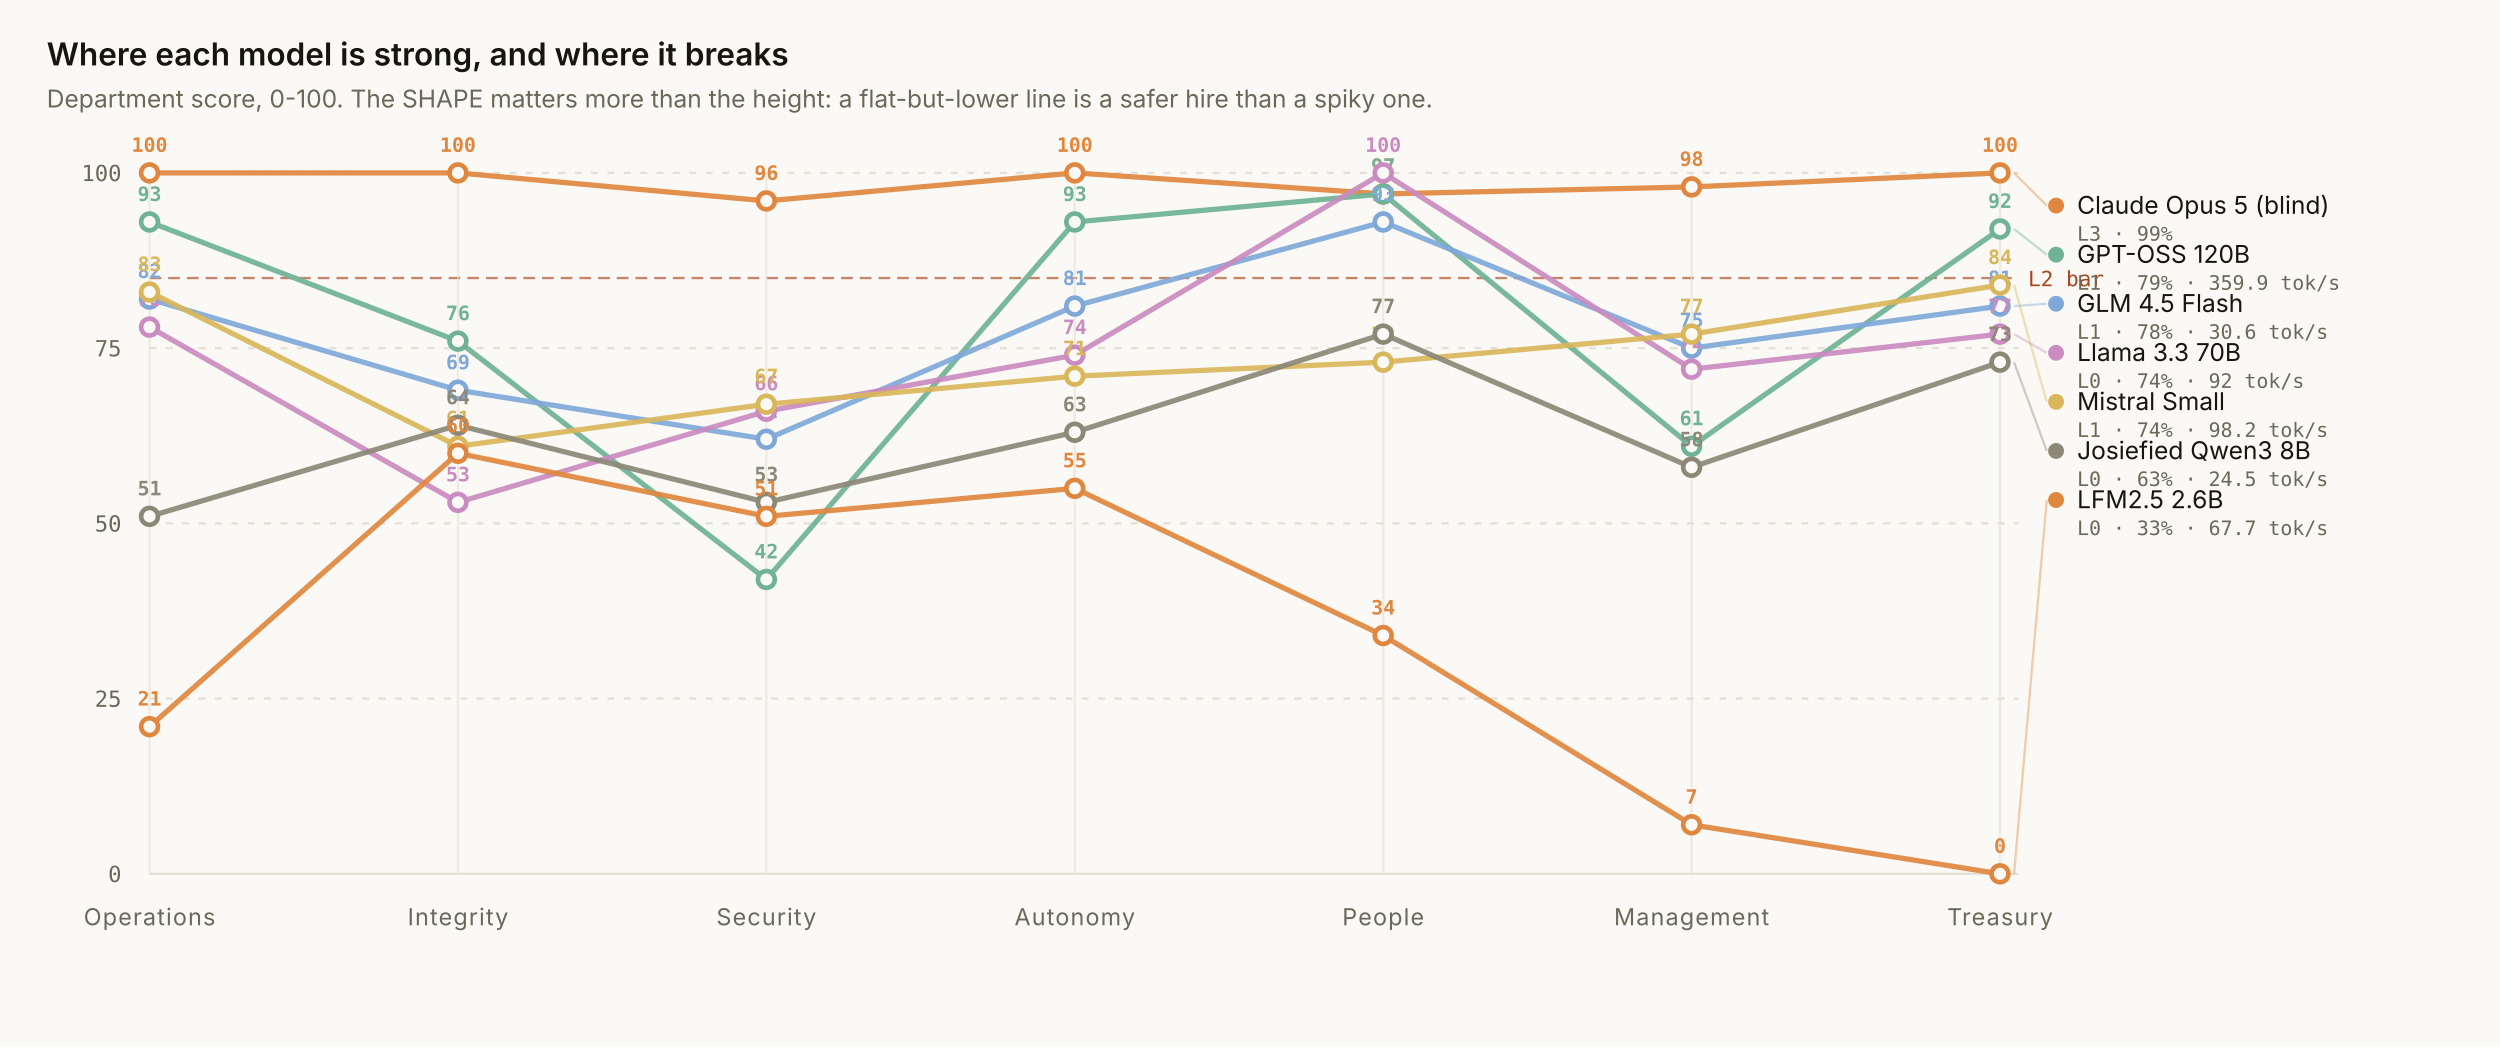
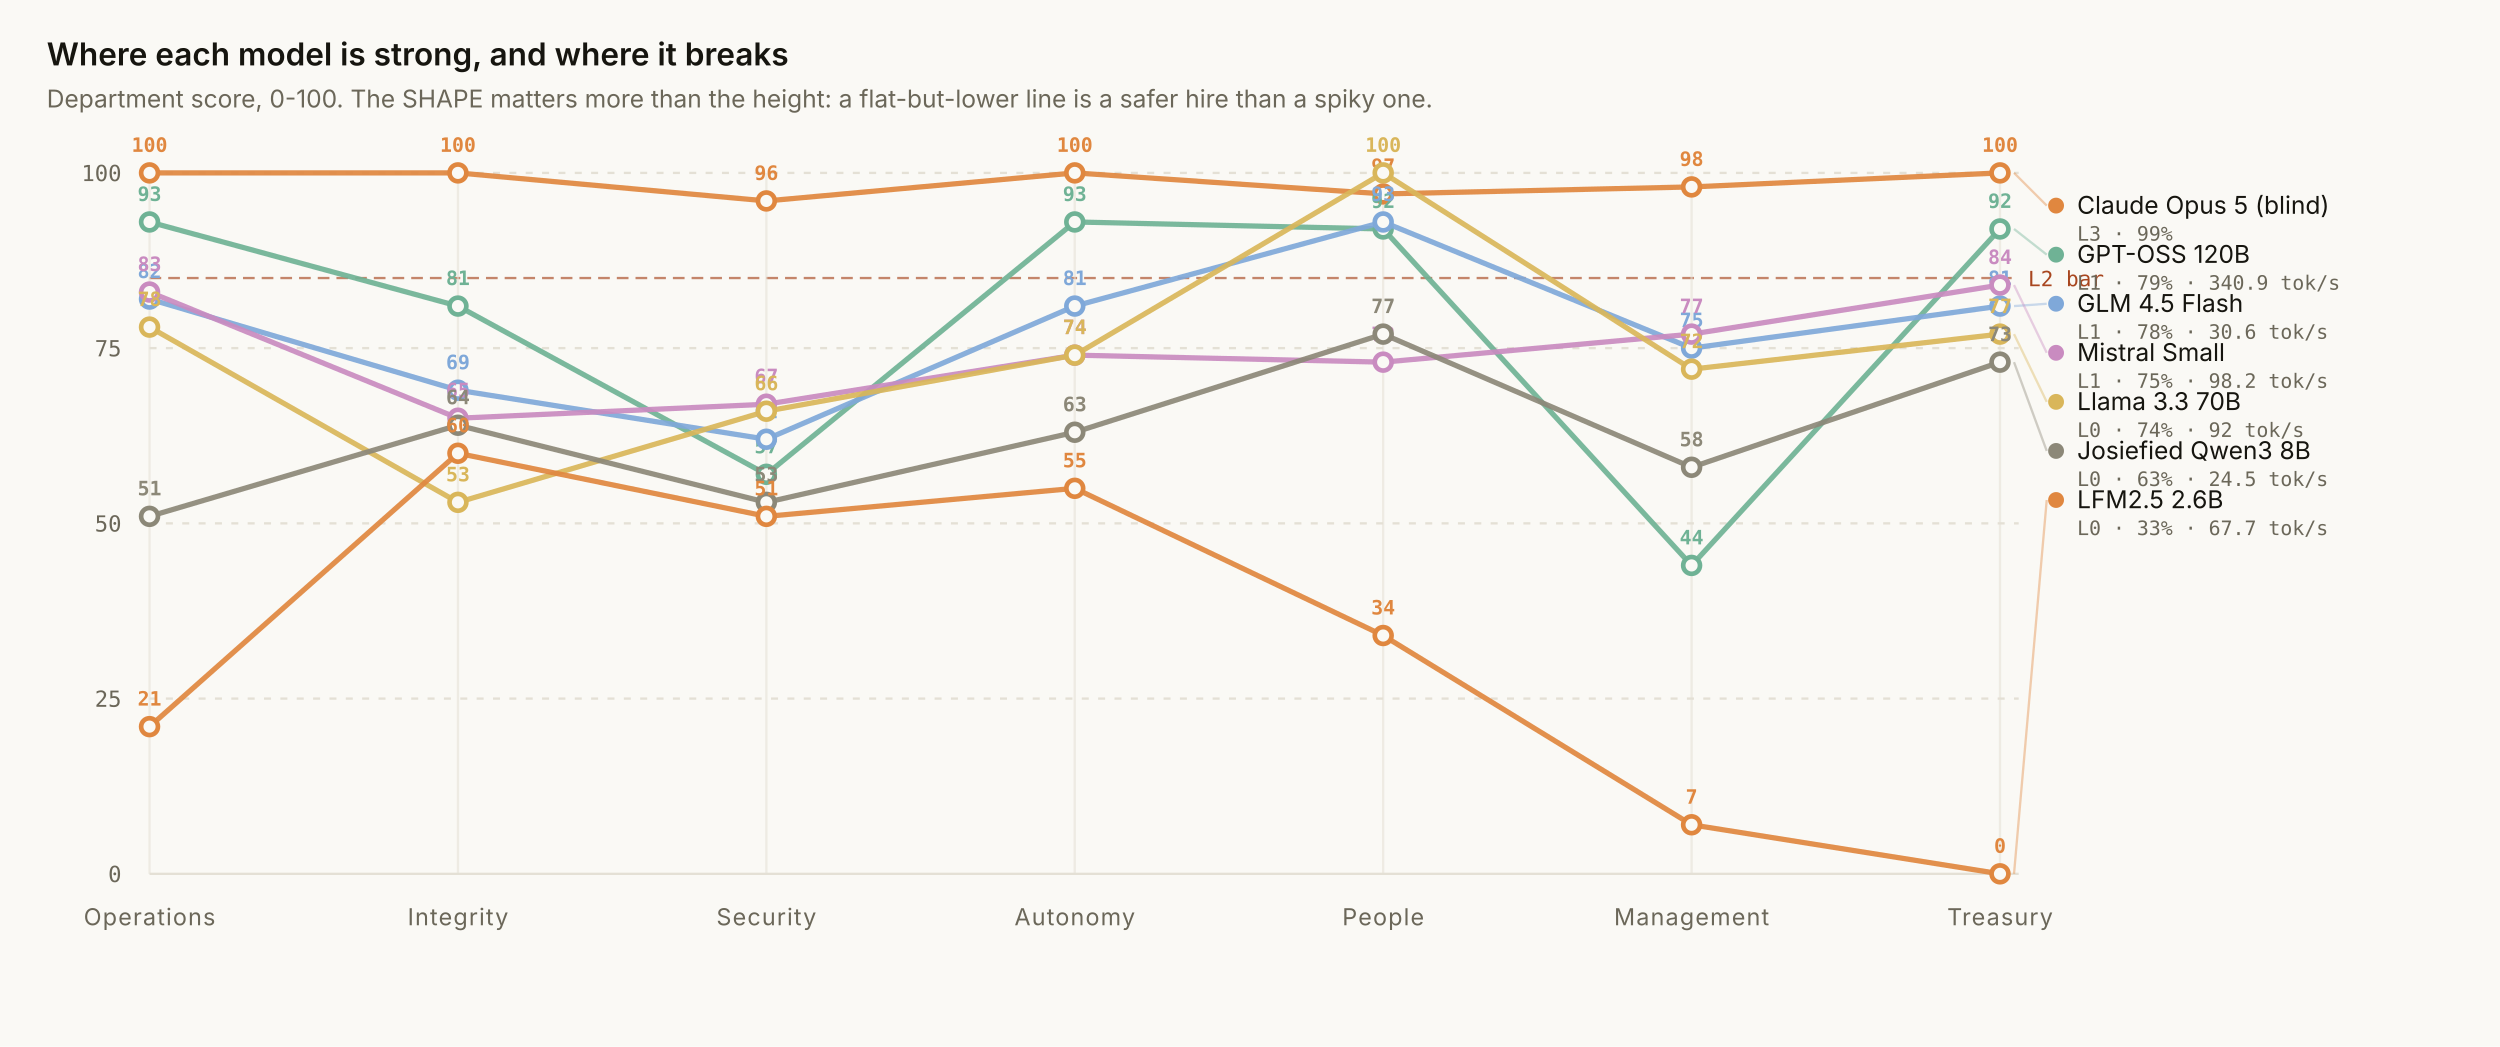
<svg xmlns="http://www.w3.org/2000/svg" width="1070" height="448" viewBox="0 0 1070 448" font-family="ui-sans-serif, -apple-system, 'Segoe UI', Inter, Helvetica, Arial, sans-serif">
  <rect width="1070" height="448" fill="#FAF9F5" />
  <text x="20" y="28" font-size="13.5" font-weight="600" fill="#16150F">Where each model is strong, and where it breaks</text>
  <text x="20" y="46" font-size="10.5" fill="#6B6759">Department score, 0-100. The SHAPE matters more than the height: a flat-but-lower line is a safer hire than a spiky one.</text>
  <line x1="64" y1="374" x2="864" y2="374" stroke="#E4E0D5" stroke-width="1" />
  <text x="52" y="377.5" font-size="9.5" text-anchor="end" fill="#6B6759" font-family="ui-monospace, 'SF Mono', 'Cascadia Mono', Menlo, Consolas, monospace">0</text>
  <line x1="64" y1="299" x2="864" y2="299" stroke="#E4E0D5" stroke-width="1" stroke-dasharray="3 4" />
  <text x="52" y="302.5" font-size="9.5" text-anchor="end" fill="#6B6759" font-family="ui-monospace, 'SF Mono', 'Cascadia Mono', Menlo, Consolas, monospace">25</text>
  <line x1="64" y1="224" x2="864" y2="224" stroke="#E4E0D5" stroke-width="1" stroke-dasharray="3 4" />
  <text x="52" y="227.5" font-size="9.5" text-anchor="end" fill="#6B6759" font-family="ui-monospace, 'SF Mono', 'Cascadia Mono', Menlo, Consolas, monospace">50</text>
  <line x1="64" y1="149" x2="864" y2="149" stroke="#E4E0D5" stroke-width="1" stroke-dasharray="3 4" />
  <text x="52" y="152.5" font-size="9.5" text-anchor="end" fill="#6B6759" font-family="ui-monospace, 'SF Mono', 'Cascadia Mono', Menlo, Consolas, monospace">75</text>
  <line x1="64" y1="74" x2="864" y2="74" stroke="#E4E0D5" stroke-width="1" stroke-dasharray="3 4" />
  <text x="52" y="77.5" font-size="9.5" text-anchor="end" fill="#6B6759" font-family="ui-monospace, 'SF Mono', 'Cascadia Mono', Menlo, Consolas, monospace">100</text>
  <line x1="64" y1="119" x2="864" y2="119" stroke="#A8461F" stroke-width="1" stroke-dasharray="5 3" opacity=".65" />
  <text x="868" y="122.5" font-size="9" fill="#A8461F" font-family="ui-monospace, 'SF Mono', 'Cascadia Mono', Menlo, Consolas, monospace">L2 bar</text>
  <text x="64" y="396" font-size="10" text-anchor="middle" fill="#6B6759" letter-spacing=".05em">Operations</text>
  <line x1="64" y1="74" x2="64" y2="374" stroke="#E4E0D5" stroke-width="1" opacity=".55" />
  <text x="196" y="396" font-size="10" text-anchor="middle" fill="#6B6759" letter-spacing=".05em">Integrity</text>
  <line x1="196" y1="74" x2="196" y2="374" stroke="#E4E0D5" stroke-width="1" opacity=".55" />
  <text x="328" y="396" font-size="10" text-anchor="middle" fill="#6B6759" letter-spacing=".05em">Security</text>
  <line x1="328" y1="74" x2="328" y2="374" stroke="#E4E0D5" stroke-width="1" opacity=".55" />
  <text x="460" y="396" font-size="10" text-anchor="middle" fill="#6B6759" letter-spacing=".05em">Autonomy</text>
  <line x1="460" y1="74" x2="460" y2="374" stroke="#E4E0D5" stroke-width="1" opacity=".55" />
  <text x="592" y="396" font-size="10" text-anchor="middle" fill="#6B6759" letter-spacing=".05em">People</text>
  <line x1="592" y1="74" x2="592" y2="374" stroke="#E4E0D5" stroke-width="1" opacity=".55" />
  <text x="724" y="396" font-size="10" text-anchor="middle" fill="#6B6759" letter-spacing=".05em">Management</text>
  <line x1="724" y1="74" x2="724" y2="374" stroke="#E4E0D5" stroke-width="1" opacity=".55" />
  <text x="856" y="396" font-size="10" text-anchor="middle" fill="#6B6759" letter-spacing=".05em">Treasury</text>
  <line x1="856" y1="74" x2="856" y2="374" stroke="#E4E0D5" stroke-width="1" opacity=".55" />
  <polyline fill="none" stroke="#E0873F" stroke-width="2.25" stroke-linejoin="round" stroke-linecap="round" opacity=".92" points="64,74 196,74 328,86 460,74 592,83 724,80 856,74" />
  <circle cx="64" cy="74" r="3.6" fill="#FAF9F5" stroke="#E0873F" stroke-width="2" />
  <text x="64" y="65" font-size="8.5" text-anchor="middle" fill="#E0873F" font-family="ui-monospace, 'SF Mono', 'Cascadia Mono', Menlo, Consolas, monospace" font-weight="600">100</text>
  <circle cx="196" cy="74" r="3.6" fill="#FAF9F5" stroke="#E0873F" stroke-width="2" />
  <text x="196" y="65" font-size="8.5" text-anchor="middle" fill="#E0873F" font-family="ui-monospace, 'SF Mono', 'Cascadia Mono', Menlo, Consolas, monospace" font-weight="600">100</text>
  <circle cx="328" cy="86" r="3.6" fill="#FAF9F5" stroke="#E0873F" stroke-width="2" />
  <text x="328" y="77" font-size="8.5" text-anchor="middle" fill="#E0873F" font-family="ui-monospace, 'SF Mono', 'Cascadia Mono', Menlo, Consolas, monospace" font-weight="600">96</text>
  <circle cx="460" cy="74" r="3.6" fill="#FAF9F5" stroke="#E0873F" stroke-width="2" />
  <text x="460" y="65" font-size="8.5" text-anchor="middle" fill="#E0873F" font-family="ui-monospace, 'SF Mono', 'Cascadia Mono', Menlo, Consolas, monospace" font-weight="600">100</text>
  <circle cx="592" cy="83" r="3.6" fill="#FAF9F5" stroke="#E0873F" stroke-width="2" />
  <text x="592" y="74" font-size="8.5" text-anchor="middle" fill="#E0873F" font-family="ui-monospace, 'SF Mono', 'Cascadia Mono', Menlo, Consolas, monospace" font-weight="600">97</text>
  <circle cx="724" cy="80" r="3.6" fill="#FAF9F5" stroke="#E0873F" stroke-width="2" />
  <text x="724" y="71" font-size="8.5" text-anchor="middle" fill="#E0873F" font-family="ui-monospace, 'SF Mono', 'Cascadia Mono', Menlo, Consolas, monospace" font-weight="600">98</text>
  <circle cx="856" cy="74" r="3.6" fill="#FAF9F5" stroke="#E0873F" stroke-width="2" />
  <text x="856" y="65" font-size="8.5" text-anchor="middle" fill="#E0873F" font-family="ui-monospace, 'SF Mono', 'Cascadia Mono', Menlo, Consolas, monospace" font-weight="600">100</text>
  <line x1="862" y1="74" x2="876" y2="88" stroke="#E0873F" stroke-width="1" opacity=".4" />
  <circle cx="880" cy="88" r="3.4" fill="#E0873F" />
  <text x="889" y="91.5" font-size="10.5" fill="#16150F">Claude Opus 5 (blind)</text>
  <text x="889" y="103" font-size="8.5" fill="#6B6759" font-family="ui-monospace, 'SF Mono', 'Cascadia Mono', Menlo, Consolas, monospace">L3 · 99%</text>
-   <polyline fill="none" stroke="#6FB295" stroke-width="2.25" stroke-linejoin="round" stroke-linecap="round" opacity=".92" points="64,95 196,146 328,248 460,95 592,83 724,191 856,98" />
+   <polyline fill="none" stroke="#6FB295" stroke-width="2.25" stroke-linejoin="round" stroke-linecap="round" opacity=".92" points="64,95 196,131 328,203 460,95 592,98 724,242 856,98" />
  <circle cx="64" cy="95" r="3.6" fill="#FAF9F5" stroke="#6FB295" stroke-width="2" />
  <text x="64" y="86" font-size="8.5" text-anchor="middle" fill="#6FB295" font-family="ui-monospace, 'SF Mono', 'Cascadia Mono', Menlo, Consolas, monospace" font-weight="600">93</text>
-   <circle cx="196" cy="146" r="3.6" fill="#FAF9F5" stroke="#6FB295" stroke-width="2" />
-   <text x="196" y="137" font-size="8.5" text-anchor="middle" fill="#6FB295" font-family="ui-monospace, 'SF Mono', 'Cascadia Mono', Menlo, Consolas, monospace" font-weight="600">76</text>
-   <circle cx="328" cy="248" r="3.6" fill="#FAF9F5" stroke="#6FB295" stroke-width="2" />
-   <text x="328" y="239" font-size="8.5" text-anchor="middle" fill="#6FB295" font-family="ui-monospace, 'SF Mono', 'Cascadia Mono', Menlo, Consolas, monospace" font-weight="600">42</text>
+   <circle cx="196" cy="131" r="3.6" fill="#FAF9F5" stroke="#6FB295" stroke-width="2" />
+   <text x="196" y="122" font-size="8.5" text-anchor="middle" fill="#6FB295" font-family="ui-monospace, 'SF Mono', 'Cascadia Mono', Menlo, Consolas, monospace" font-weight="600">81</text>
+   <circle cx="328" cy="203" r="3.6" fill="#FAF9F5" stroke="#6FB295" stroke-width="2" />
+   <text x="328" y="194" font-size="8.5" text-anchor="middle" fill="#6FB295" font-family="ui-monospace, 'SF Mono', 'Cascadia Mono', Menlo, Consolas, monospace" font-weight="600">57</text>
  <circle cx="460" cy="95" r="3.6" fill="#FAF9F5" stroke="#6FB295" stroke-width="2" />
  <text x="460" y="86" font-size="8.5" text-anchor="middle" fill="#6FB295" font-family="ui-monospace, 'SF Mono', 'Cascadia Mono', Menlo, Consolas, monospace" font-weight="600">93</text>
-   <circle cx="592" cy="83" r="3.6" fill="#FAF9F5" stroke="#6FB295" stroke-width="2" />
-   <text x="592" y="74" font-size="8.5" text-anchor="middle" fill="#6FB295" font-family="ui-monospace, 'SF Mono', 'Cascadia Mono', Menlo, Consolas, monospace" font-weight="600">97</text>
-   <circle cx="724" cy="191" r="3.6" fill="#FAF9F5" stroke="#6FB295" stroke-width="2" />
-   <text x="724" y="182" font-size="8.5" text-anchor="middle" fill="#6FB295" font-family="ui-monospace, 'SF Mono', 'Cascadia Mono', Menlo, Consolas, monospace" font-weight="600">61</text>
+   <circle cx="592" cy="98" r="3.6" fill="#FAF9F5" stroke="#6FB295" stroke-width="2" />
+   <text x="592" y="89" font-size="8.5" text-anchor="middle" fill="#6FB295" font-family="ui-monospace, 'SF Mono', 'Cascadia Mono', Menlo, Consolas, monospace" font-weight="600">92</text>
+   <circle cx="724" cy="242" r="3.6" fill="#FAF9F5" stroke="#6FB295" stroke-width="2" />
+   <text x="724" y="233" font-size="8.5" text-anchor="middle" fill="#6FB295" font-family="ui-monospace, 'SF Mono', 'Cascadia Mono', Menlo, Consolas, monospace" font-weight="600">44</text>
  <circle cx="856" cy="98" r="3.6" fill="#FAF9F5" stroke="#6FB295" stroke-width="2" />
  <text x="856" y="89" font-size="8.5" text-anchor="middle" fill="#6FB295" font-family="ui-monospace, 'SF Mono', 'Cascadia Mono', Menlo, Consolas, monospace" font-weight="600">92</text>
  <line x1="862" y1="98" x2="876" y2="109" stroke="#6FB295" stroke-width="1" opacity=".4" />
  <circle cx="880" cy="109" r="3.4" fill="#6FB295" />
  <text x="889" y="112.5" font-size="10.5" fill="#16150F">GPT-OSS 120B</text>
-   <text x="889" y="124" font-size="8.5" fill="#6B6759" font-family="ui-monospace, 'SF Mono', 'Cascadia Mono', Menlo, Consolas, monospace">L1 · 79% · 359.9 tok/s</text>
+   <text x="889" y="124" font-size="8.5" fill="#6B6759" font-family="ui-monospace, 'SF Mono', 'Cascadia Mono', Menlo, Consolas, monospace">L1 · 79% · 340.9 tok/s</text>
  <polyline fill="none" stroke="#7FA8D9" stroke-width="2.25" stroke-linejoin="round" stroke-linecap="round" opacity=".92" points="64,128 196,167 328,188 460,131 592,95 724,149 856,131" />
  <circle cx="64" cy="128" r="3.6" fill="#FAF9F5" stroke="#7FA8D9" stroke-width="2" />
  <text x="64" y="119" font-size="8.5" text-anchor="middle" fill="#7FA8D9" font-family="ui-monospace, 'SF Mono', 'Cascadia Mono', Menlo, Consolas, monospace" font-weight="600">82</text>
  <circle cx="196" cy="167" r="3.6" fill="#FAF9F5" stroke="#7FA8D9" stroke-width="2" />
  <text x="196" y="158" font-size="8.5" text-anchor="middle" fill="#7FA8D9" font-family="ui-monospace, 'SF Mono', 'Cascadia Mono', Menlo, Consolas, monospace" font-weight="600">69</text>
  <circle cx="328" cy="188" r="3.6" fill="#FAF9F5" stroke="#7FA8D9" stroke-width="2" />
  <text x="328" y="179" font-size="8.5" text-anchor="middle" fill="#7FA8D9" font-family="ui-monospace, 'SF Mono', 'Cascadia Mono', Menlo, Consolas, monospace" font-weight="600">62</text>
  <circle cx="460" cy="131" r="3.6" fill="#FAF9F5" stroke="#7FA8D9" stroke-width="2" />
  <text x="460" y="122" font-size="8.5" text-anchor="middle" fill="#7FA8D9" font-family="ui-monospace, 'SF Mono', 'Cascadia Mono', Menlo, Consolas, monospace" font-weight="600">81</text>
  <circle cx="592" cy="95" r="3.6" fill="#FAF9F5" stroke="#7FA8D9" stroke-width="2" />
  <text x="592" y="86" font-size="8.5" text-anchor="middle" fill="#7FA8D9" font-family="ui-monospace, 'SF Mono', 'Cascadia Mono', Menlo, Consolas, monospace" font-weight="600">93</text>
  <circle cx="724" cy="149" r="3.6" fill="#FAF9F5" stroke="#7FA8D9" stroke-width="2" />
  <text x="724" y="140" font-size="8.5" text-anchor="middle" fill="#7FA8D9" font-family="ui-monospace, 'SF Mono', 'Cascadia Mono', Menlo, Consolas, monospace" font-weight="600">75</text>
  <circle cx="856" cy="131" r="3.6" fill="#FAF9F5" stroke="#7FA8D9" stroke-width="2" />
  <text x="856" y="122" font-size="8.5" text-anchor="middle" fill="#7FA8D9" font-family="ui-monospace, 'SF Mono', 'Cascadia Mono', Menlo, Consolas, monospace" font-weight="600">81</text>
  <line x1="862" y1="131" x2="876" y2="130" stroke="#7FA8D9" stroke-width="1" opacity=".4" />
  <circle cx="880" cy="130" r="3.4" fill="#7FA8D9" />
  <text x="889" y="133.5" font-size="10.5" fill="#16150F">GLM 4.5 Flash</text>
  <text x="889" y="145" font-size="8.5" fill="#6B6759" font-family="ui-monospace, 'SF Mono', 'Cascadia Mono', Menlo, Consolas, monospace">L1 · 78% · 30.6 tok/s</text>
-   <polyline fill="none" stroke="#C98BC0" stroke-width="2.25" stroke-linejoin="round" stroke-linecap="round" opacity=".92" points="64,140 196,215 328,176 460,152 592,74 724,158 856,143" />
-   <circle cx="64" cy="140" r="3.6" fill="#FAF9F5" stroke="#C98BC0" stroke-width="2" />
-   <text x="64" y="131" font-size="8.5" text-anchor="middle" fill="#C98BC0" font-family="ui-monospace, 'SF Mono', 'Cascadia Mono', Menlo, Consolas, monospace" font-weight="600">78</text>
-   <circle cx="196" cy="215" r="3.6" fill="#FAF9F5" stroke="#C98BC0" stroke-width="2" />
-   <text x="196" y="206" font-size="8.5" text-anchor="middle" fill="#C98BC0" font-family="ui-monospace, 'SF Mono', 'Cascadia Mono', Menlo, Consolas, monospace" font-weight="600">53</text>
-   <circle cx="328" cy="176" r="3.6" fill="#FAF9F5" stroke="#C98BC0" stroke-width="2" />
-   <text x="328" y="167" font-size="8.5" text-anchor="middle" fill="#C98BC0" font-family="ui-monospace, 'SF Mono', 'Cascadia Mono', Menlo, Consolas, monospace" font-weight="600">66</text>
+   <polyline fill="none" stroke="#C98BC0" stroke-width="2.25" stroke-linejoin="round" stroke-linecap="round" opacity=".92" points="64,125 196,179 328,173 460,152 592,155 724,143 856,122" />
+   <circle cx="64" cy="125" r="3.6" fill="#FAF9F5" stroke="#C98BC0" stroke-width="2" />
+   <text x="64" y="116" font-size="8.5" text-anchor="middle" fill="#C98BC0" font-family="ui-monospace, 'SF Mono', 'Cascadia Mono', Menlo, Consolas, monospace" font-weight="600">83</text>
+   <circle cx="196" cy="179" r="3.6" fill="#FAF9F5" stroke="#C98BC0" stroke-width="2" />
+   <text x="196" y="170" font-size="8.5" text-anchor="middle" fill="#C98BC0" font-family="ui-monospace, 'SF Mono', 'Cascadia Mono', Menlo, Consolas, monospace" font-weight="600">65</text>
+   <circle cx="328" cy="173" r="3.6" fill="#FAF9F5" stroke="#C98BC0" stroke-width="2" />
+   <text x="328" y="164" font-size="8.5" text-anchor="middle" fill="#C98BC0" font-family="ui-monospace, 'SF Mono', 'Cascadia Mono', Menlo, Consolas, monospace" font-weight="600">67</text>
  <circle cx="460" cy="152" r="3.6" fill="#FAF9F5" stroke="#C98BC0" stroke-width="2" />
  <text x="460" y="143" font-size="8.5" text-anchor="middle" fill="#C98BC0" font-family="ui-monospace, 'SF Mono', 'Cascadia Mono', Menlo, Consolas, monospace" font-weight="600">74</text>
-   <circle cx="592" cy="74" r="3.6" fill="#FAF9F5" stroke="#C98BC0" stroke-width="2" />
-   <text x="592" y="65" font-size="8.5" text-anchor="middle" fill="#C98BC0" font-family="ui-monospace, 'SF Mono', 'Cascadia Mono', Menlo, Consolas, monospace" font-weight="600">100</text>
-   <circle cx="724" cy="158" r="3.6" fill="#FAF9F5" stroke="#C98BC0" stroke-width="2" />
-   <text x="724" y="149" font-size="8.5" text-anchor="middle" fill="#C98BC0" font-family="ui-monospace, 'SF Mono', 'Cascadia Mono', Menlo, Consolas, monospace" font-weight="600">72</text>
-   <circle cx="856" cy="143" r="3.6" fill="#FAF9F5" stroke="#C98BC0" stroke-width="2" />
-   <text x="856" y="134" font-size="8.5" text-anchor="middle" fill="#C98BC0" font-family="ui-monospace, 'SF Mono', 'Cascadia Mono', Menlo, Consolas, monospace" font-weight="600">77</text>
-   <line x1="862" y1="143" x2="876" y2="151" stroke="#C98BC0" stroke-width="1" opacity=".4" />
+   <circle cx="592" cy="155" r="3.6" fill="#FAF9F5" stroke="#C98BC0" stroke-width="2" />
+   <text x="592" y="146" font-size="8.5" text-anchor="middle" fill="#C98BC0" font-family="ui-monospace, 'SF Mono', 'Cascadia Mono', Menlo, Consolas, monospace" font-weight="600">73</text>
+   <circle cx="724" cy="143" r="3.6" fill="#FAF9F5" stroke="#C98BC0" stroke-width="2" />
+   <text x="724" y="134" font-size="8.5" text-anchor="middle" fill="#C98BC0" font-family="ui-monospace, 'SF Mono', 'Cascadia Mono', Menlo, Consolas, monospace" font-weight="600">77</text>
+   <circle cx="856" cy="122" r="3.6" fill="#FAF9F5" stroke="#C98BC0" stroke-width="2" />
+   <text x="856" y="113" font-size="8.5" text-anchor="middle" fill="#C98BC0" font-family="ui-monospace, 'SF Mono', 'Cascadia Mono', Menlo, Consolas, monospace" font-weight="600">84</text>
+   <line x1="862" y1="122" x2="876" y2="151" stroke="#C98BC0" stroke-width="1" opacity=".4" />
  <circle cx="880" cy="151" r="3.4" fill="#C98BC0" />
-   <text x="889" y="154.5" font-size="10.5" fill="#16150F">Llama 3.3 70B</text>
-   <text x="889" y="166" font-size="8.5" fill="#6B6759" font-family="ui-monospace, 'SF Mono', 'Cascadia Mono', Menlo, Consolas, monospace">L0 · 74% · 92 tok/s</text>
-   <polyline fill="none" stroke="#D9B65A" stroke-width="2.25" stroke-linejoin="round" stroke-linecap="round" opacity=".92" points="64,125 196,191 328,173 460,161 592,155 724,143 856,122" />
-   <circle cx="64" cy="125" r="3.6" fill="#FAF9F5" stroke="#D9B65A" stroke-width="2" />
-   <text x="64" y="116" font-size="8.5" text-anchor="middle" fill="#D9B65A" font-family="ui-monospace, 'SF Mono', 'Cascadia Mono', Menlo, Consolas, monospace" font-weight="600">83</text>
-   <circle cx="196" cy="191" r="3.6" fill="#FAF9F5" stroke="#D9B65A" stroke-width="2" />
-   <text x="196" y="182" font-size="8.5" text-anchor="middle" fill="#D9B65A" font-family="ui-monospace, 'SF Mono', 'Cascadia Mono', Menlo, Consolas, monospace" font-weight="600">61</text>
-   <circle cx="328" cy="173" r="3.6" fill="#FAF9F5" stroke="#D9B65A" stroke-width="2" />
-   <text x="328" y="164" font-size="8.5" text-anchor="middle" fill="#D9B65A" font-family="ui-monospace, 'SF Mono', 'Cascadia Mono', Menlo, Consolas, monospace" font-weight="600">67</text>
-   <circle cx="460" cy="161" r="3.6" fill="#FAF9F5" stroke="#D9B65A" stroke-width="2" />
-   <text x="460" y="152" font-size="8.5" text-anchor="middle" fill="#D9B65A" font-family="ui-monospace, 'SF Mono', 'Cascadia Mono', Menlo, Consolas, monospace" font-weight="600">71</text>
-   <circle cx="592" cy="155" r="3.6" fill="#FAF9F5" stroke="#D9B65A" stroke-width="2" />
-   <text x="592" y="146" font-size="8.5" text-anchor="middle" fill="#D9B65A" font-family="ui-monospace, 'SF Mono', 'Cascadia Mono', Menlo, Consolas, monospace" font-weight="600">73</text>
-   <circle cx="724" cy="143" r="3.6" fill="#FAF9F5" stroke="#D9B65A" stroke-width="2" />
-   <text x="724" y="134" font-size="8.5" text-anchor="middle" fill="#D9B65A" font-family="ui-monospace, 'SF Mono', 'Cascadia Mono', Menlo, Consolas, monospace" font-weight="600">77</text>
-   <circle cx="856" cy="122" r="3.6" fill="#FAF9F5" stroke="#D9B65A" stroke-width="2" />
-   <text x="856" y="113" font-size="8.5" text-anchor="middle" fill="#D9B65A" font-family="ui-monospace, 'SF Mono', 'Cascadia Mono', Menlo, Consolas, monospace" font-weight="600">84</text>
-   <line x1="862" y1="122" x2="876" y2="172" stroke="#D9B65A" stroke-width="1" opacity=".4" />
+   <text x="889" y="154.5" font-size="10.5" fill="#16150F">Mistral Small</text>
+   <text x="889" y="166" font-size="8.5" fill="#6B6759" font-family="ui-monospace, 'SF Mono', 'Cascadia Mono', Menlo, Consolas, monospace">L1 · 75% · 98.2 tok/s</text>
+   <polyline fill="none" stroke="#D9B65A" stroke-width="2.25" stroke-linejoin="round" stroke-linecap="round" opacity=".92" points="64,140 196,215 328,176 460,152 592,74 724,158 856,143" />
+   <circle cx="64" cy="140" r="3.6" fill="#FAF9F5" stroke="#D9B65A" stroke-width="2" />
+   <text x="64" y="131" font-size="8.5" text-anchor="middle" fill="#D9B65A" font-family="ui-monospace, 'SF Mono', 'Cascadia Mono', Menlo, Consolas, monospace" font-weight="600">78</text>
+   <circle cx="196" cy="215" r="3.6" fill="#FAF9F5" stroke="#D9B65A" stroke-width="2" />
+   <text x="196" y="206" font-size="8.5" text-anchor="middle" fill="#D9B65A" font-family="ui-monospace, 'SF Mono', 'Cascadia Mono', Menlo, Consolas, monospace" font-weight="600">53</text>
+   <circle cx="328" cy="176" r="3.6" fill="#FAF9F5" stroke="#D9B65A" stroke-width="2" />
+   <text x="328" y="167" font-size="8.5" text-anchor="middle" fill="#D9B65A" font-family="ui-monospace, 'SF Mono', 'Cascadia Mono', Menlo, Consolas, monospace" font-weight="600">66</text>
+   <circle cx="460" cy="152" r="3.6" fill="#FAF9F5" stroke="#D9B65A" stroke-width="2" />
+   <text x="460" y="143" font-size="8.5" text-anchor="middle" fill="#D9B65A" font-family="ui-monospace, 'SF Mono', 'Cascadia Mono', Menlo, Consolas, monospace" font-weight="600">74</text>
+   <circle cx="592" cy="74" r="3.6" fill="#FAF9F5" stroke="#D9B65A" stroke-width="2" />
+   <text x="592" y="65" font-size="8.5" text-anchor="middle" fill="#D9B65A" font-family="ui-monospace, 'SF Mono', 'Cascadia Mono', Menlo, Consolas, monospace" font-weight="600">100</text>
+   <circle cx="724" cy="158" r="3.6" fill="#FAF9F5" stroke="#D9B65A" stroke-width="2" />
+   <text x="724" y="149" font-size="8.5" text-anchor="middle" fill="#D9B65A" font-family="ui-monospace, 'SF Mono', 'Cascadia Mono', Menlo, Consolas, monospace" font-weight="600">72</text>
+   <circle cx="856" cy="143" r="3.6" fill="#FAF9F5" stroke="#D9B65A" stroke-width="2" />
+   <text x="856" y="134" font-size="8.5" text-anchor="middle" fill="#D9B65A" font-family="ui-monospace, 'SF Mono', 'Cascadia Mono', Menlo, Consolas, monospace" font-weight="600">77</text>
+   <line x1="862" y1="143" x2="876" y2="172" stroke="#D9B65A" stroke-width="1" opacity=".4" />
  <circle cx="880" cy="172" r="3.4" fill="#D9B65A" />
-   <text x="889" y="175.5" font-size="10.5" fill="#16150F">Mistral Small</text>
-   <text x="889" y="187" font-size="8.5" fill="#6B6759" font-family="ui-monospace, 'SF Mono', 'Cascadia Mono', Menlo, Consolas, monospace">L1 · 74% · 98.2 tok/s</text>
+   <text x="889" y="175.5" font-size="10.5" fill="#16150F">Llama 3.3 70B</text>
+   <text x="889" y="187" font-size="8.5" fill="#6B6759" font-family="ui-monospace, 'SF Mono', 'Cascadia Mono', Menlo, Consolas, monospace">L0 · 74% · 92 tok/s</text>
  <polyline fill="none" stroke="#8C8878" stroke-width="2.25" stroke-linejoin="round" stroke-linecap="round" opacity=".92" points="64,221 196,182 328,215 460,185 592,143 724,200 856,155" />
  <circle cx="64" cy="221" r="3.6" fill="#FAF9F5" stroke="#8C8878" stroke-width="2" />
  <text x="64" y="212" font-size="8.5" text-anchor="middle" fill="#8C8878" font-family="ui-monospace, 'SF Mono', 'Cascadia Mono', Menlo, Consolas, monospace" font-weight="600">51</text>
  <circle cx="196" cy="182" r="3.6" fill="#FAF9F5" stroke="#8C8878" stroke-width="2" />
  <text x="196" y="173" font-size="8.5" text-anchor="middle" fill="#8C8878" font-family="ui-monospace, 'SF Mono', 'Cascadia Mono', Menlo, Consolas, monospace" font-weight="600">64</text>
  <circle cx="328" cy="215" r="3.6" fill="#FAF9F5" stroke="#8C8878" stroke-width="2" />
  <text x="328" y="206" font-size="8.5" text-anchor="middle" fill="#8C8878" font-family="ui-monospace, 'SF Mono', 'Cascadia Mono', Menlo, Consolas, monospace" font-weight="600">53</text>
  <circle cx="460" cy="185" r="3.6" fill="#FAF9F5" stroke="#8C8878" stroke-width="2" />
  <text x="460" y="176" font-size="8.5" text-anchor="middle" fill="#8C8878" font-family="ui-monospace, 'SF Mono', 'Cascadia Mono', Menlo, Consolas, monospace" font-weight="600">63</text>
  <circle cx="592" cy="143" r="3.6" fill="#FAF9F5" stroke="#8C8878" stroke-width="2" />
  <text x="592" y="134" font-size="8.5" text-anchor="middle" fill="#8C8878" font-family="ui-monospace, 'SF Mono', 'Cascadia Mono', Menlo, Consolas, monospace" font-weight="600">77</text>
  <circle cx="724" cy="200" r="3.6" fill="#FAF9F5" stroke="#8C8878" stroke-width="2" />
  <text x="724" y="191" font-size="8.5" text-anchor="middle" fill="#8C8878" font-family="ui-monospace, 'SF Mono', 'Cascadia Mono', Menlo, Consolas, monospace" font-weight="600">58</text>
  <circle cx="856" cy="155" r="3.6" fill="#FAF9F5" stroke="#8C8878" stroke-width="2" />
  <text x="856" y="146" font-size="8.5" text-anchor="middle" fill="#8C8878" font-family="ui-monospace, 'SF Mono', 'Cascadia Mono', Menlo, Consolas, monospace" font-weight="600">73</text>
  <line x1="862" y1="155" x2="876" y2="193" stroke="#8C8878" stroke-width="1" opacity=".4" />
  <circle cx="880" cy="193" r="3.4" fill="#8C8878" />
  <text x="889" y="196.5" font-size="10.5" fill="#16150F">Josiefied Qwen3 8B</text>
  <text x="889" y="208" font-size="8.5" fill="#6B6759" font-family="ui-monospace, 'SF Mono', 'Cascadia Mono', Menlo, Consolas, monospace">L0 · 63% · 24.5 tok/s</text>
  <polyline fill="none" stroke="#E0873F" stroke-width="2.25" stroke-linejoin="round" stroke-linecap="round" opacity=".92" points="64,311 196,194 328,221 460,209 592,272 724,353 856,374" />
  <circle cx="64" cy="311" r="3.6" fill="#FAF9F5" stroke="#E0873F" stroke-width="2" />
  <text x="64" y="302" font-size="8.5" text-anchor="middle" fill="#E0873F" font-family="ui-monospace, 'SF Mono', 'Cascadia Mono', Menlo, Consolas, monospace" font-weight="600">21</text>
  <circle cx="196" cy="194" r="3.6" fill="#FAF9F5" stroke="#E0873F" stroke-width="2" />
  <text x="196" y="185" font-size="8.5" text-anchor="middle" fill="#E0873F" font-family="ui-monospace, 'SF Mono', 'Cascadia Mono', Menlo, Consolas, monospace" font-weight="600">60</text>
  <circle cx="328" cy="221" r="3.6" fill="#FAF9F5" stroke="#E0873F" stroke-width="2" />
  <text x="328" y="212" font-size="8.5" text-anchor="middle" fill="#E0873F" font-family="ui-monospace, 'SF Mono', 'Cascadia Mono', Menlo, Consolas, monospace" font-weight="600">51</text>
  <circle cx="460" cy="209" r="3.6" fill="#FAF9F5" stroke="#E0873F" stroke-width="2" />
  <text x="460" y="200" font-size="8.5" text-anchor="middle" fill="#E0873F" font-family="ui-monospace, 'SF Mono', 'Cascadia Mono', Menlo, Consolas, monospace" font-weight="600">55</text>
  <circle cx="592" cy="272" r="3.6" fill="#FAF9F5" stroke="#E0873F" stroke-width="2" />
  <text x="592" y="263" font-size="8.5" text-anchor="middle" fill="#E0873F" font-family="ui-monospace, 'SF Mono', 'Cascadia Mono', Menlo, Consolas, monospace" font-weight="600">34</text>
  <circle cx="724" cy="353" r="3.6" fill="#FAF9F5" stroke="#E0873F" stroke-width="2" />
  <text x="724" y="344" font-size="8.5" text-anchor="middle" fill="#E0873F" font-family="ui-monospace, 'SF Mono', 'Cascadia Mono', Menlo, Consolas, monospace" font-weight="600">7</text>
  <circle cx="856" cy="374" r="3.6" fill="#FAF9F5" stroke="#E0873F" stroke-width="2" />
  <text x="856" y="365" font-size="8.5" text-anchor="middle" fill="#E0873F" font-family="ui-monospace, 'SF Mono', 'Cascadia Mono', Menlo, Consolas, monospace" font-weight="600">0</text>
  <line x1="862" y1="374" x2="876" y2="214" stroke="#E0873F" stroke-width="1" opacity=".4" />
  <circle cx="880" cy="214" r="3.4" fill="#E0873F" />
  <text x="889" y="217.5" font-size="10.5" fill="#16150F">LFM2.5 2.6B</text>
  <text x="889" y="229" font-size="8.5" fill="#6B6759" font-family="ui-monospace, 'SF Mono', 'Cascadia Mono', Menlo, Consolas, monospace">L0 · 33% · 67.7 tok/s</text>
</svg>
